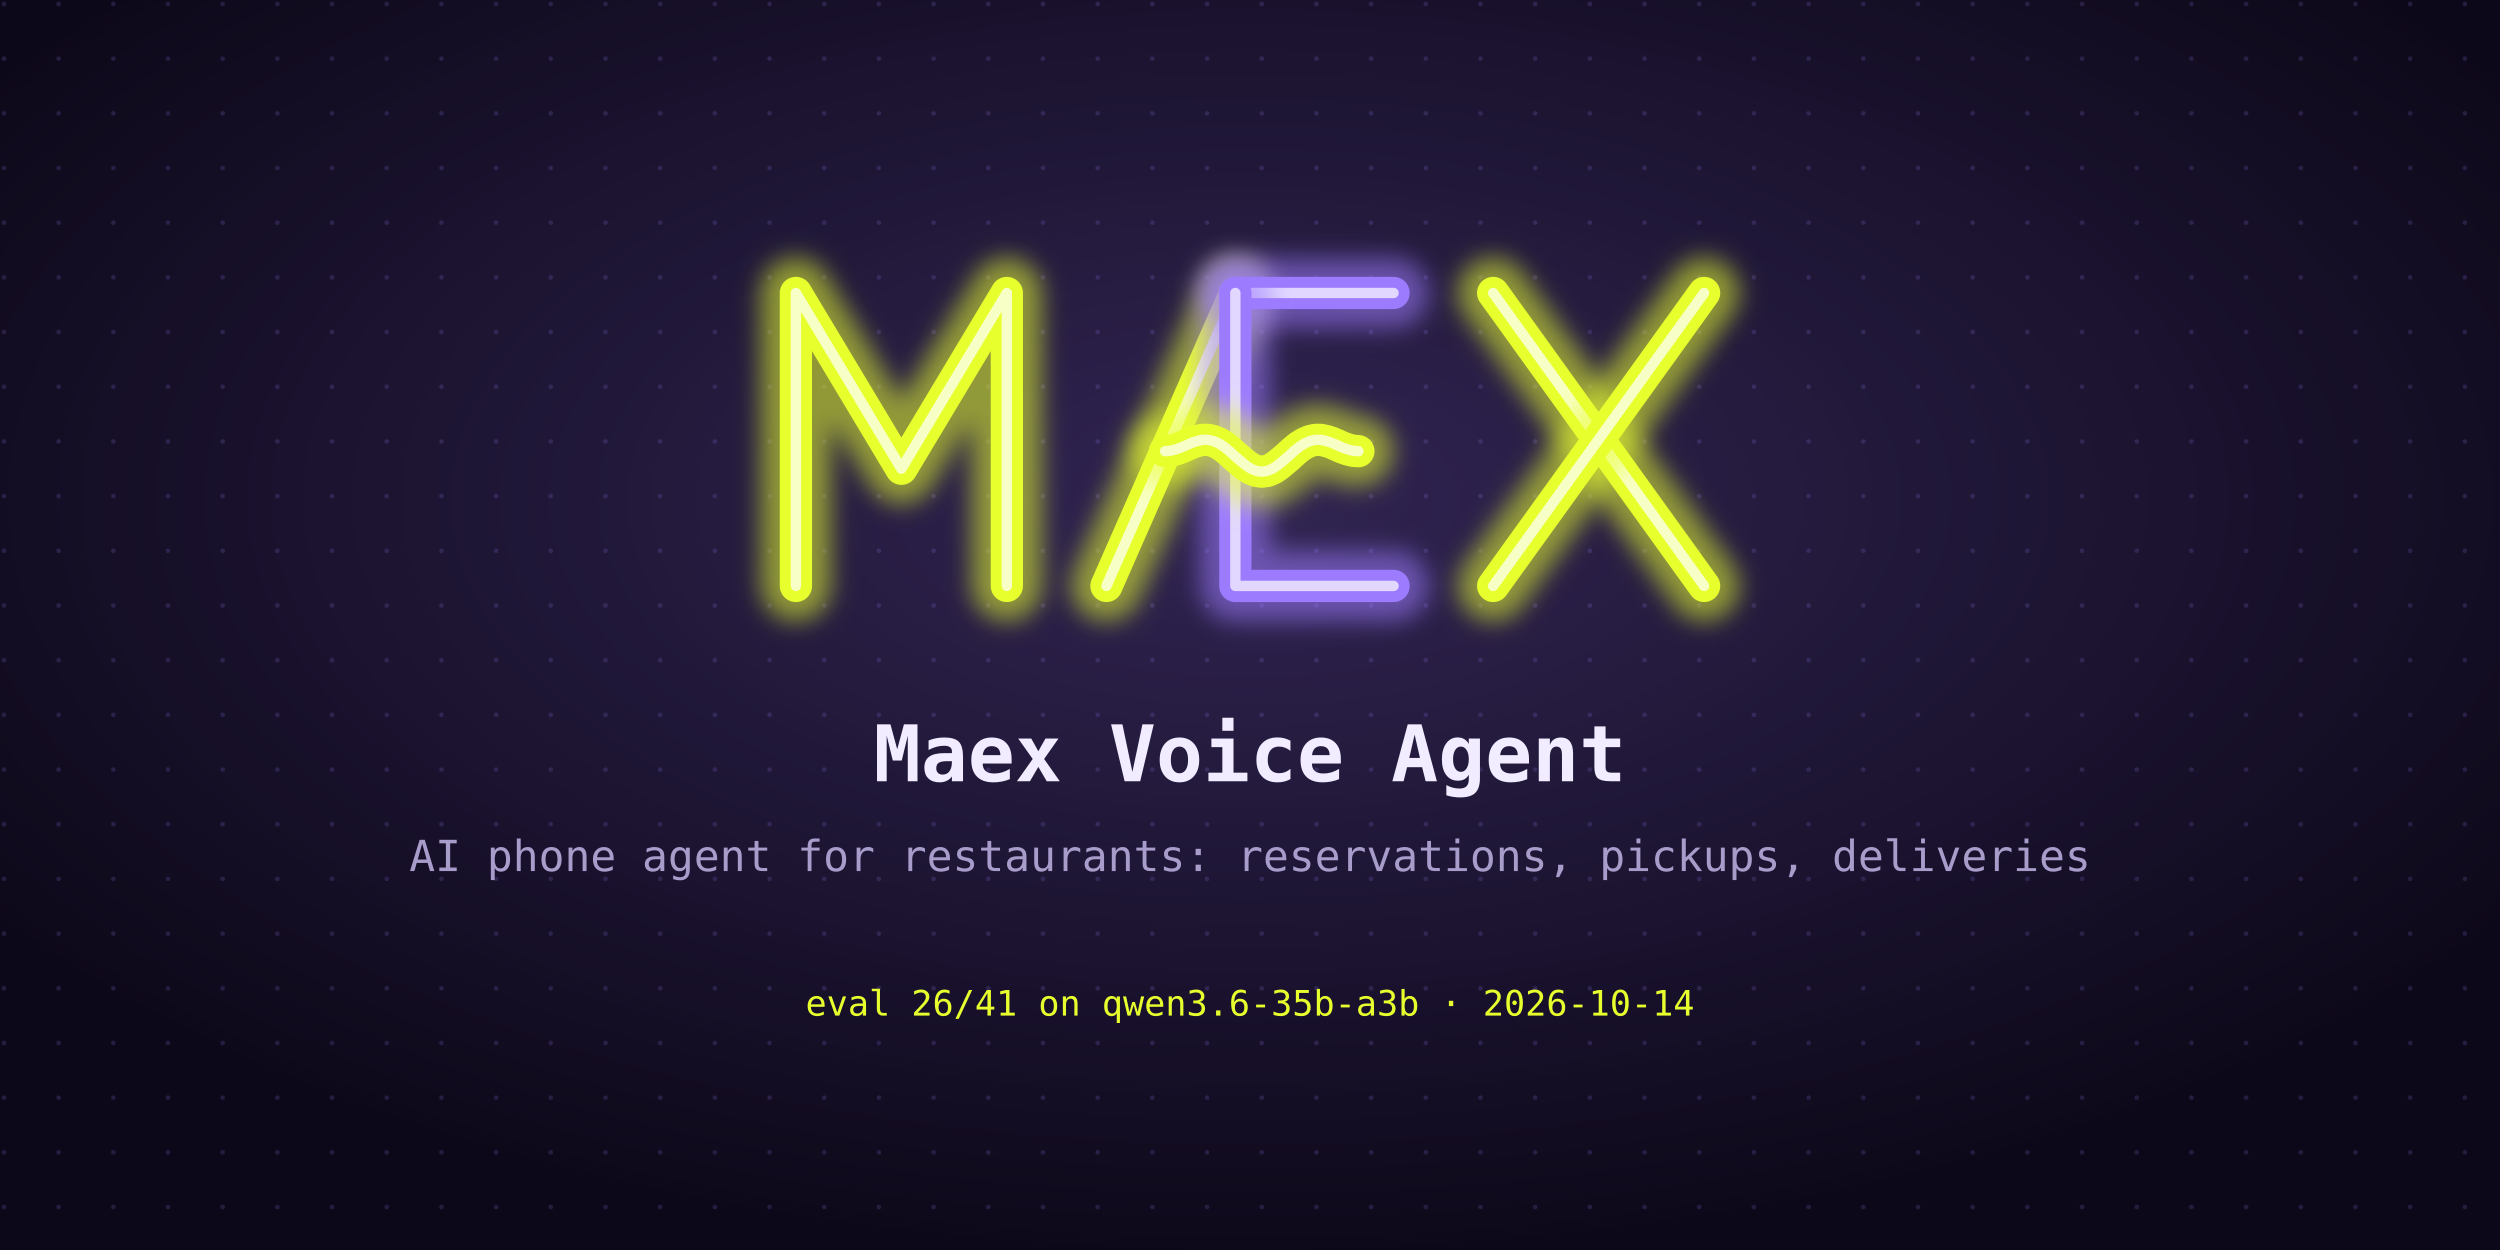
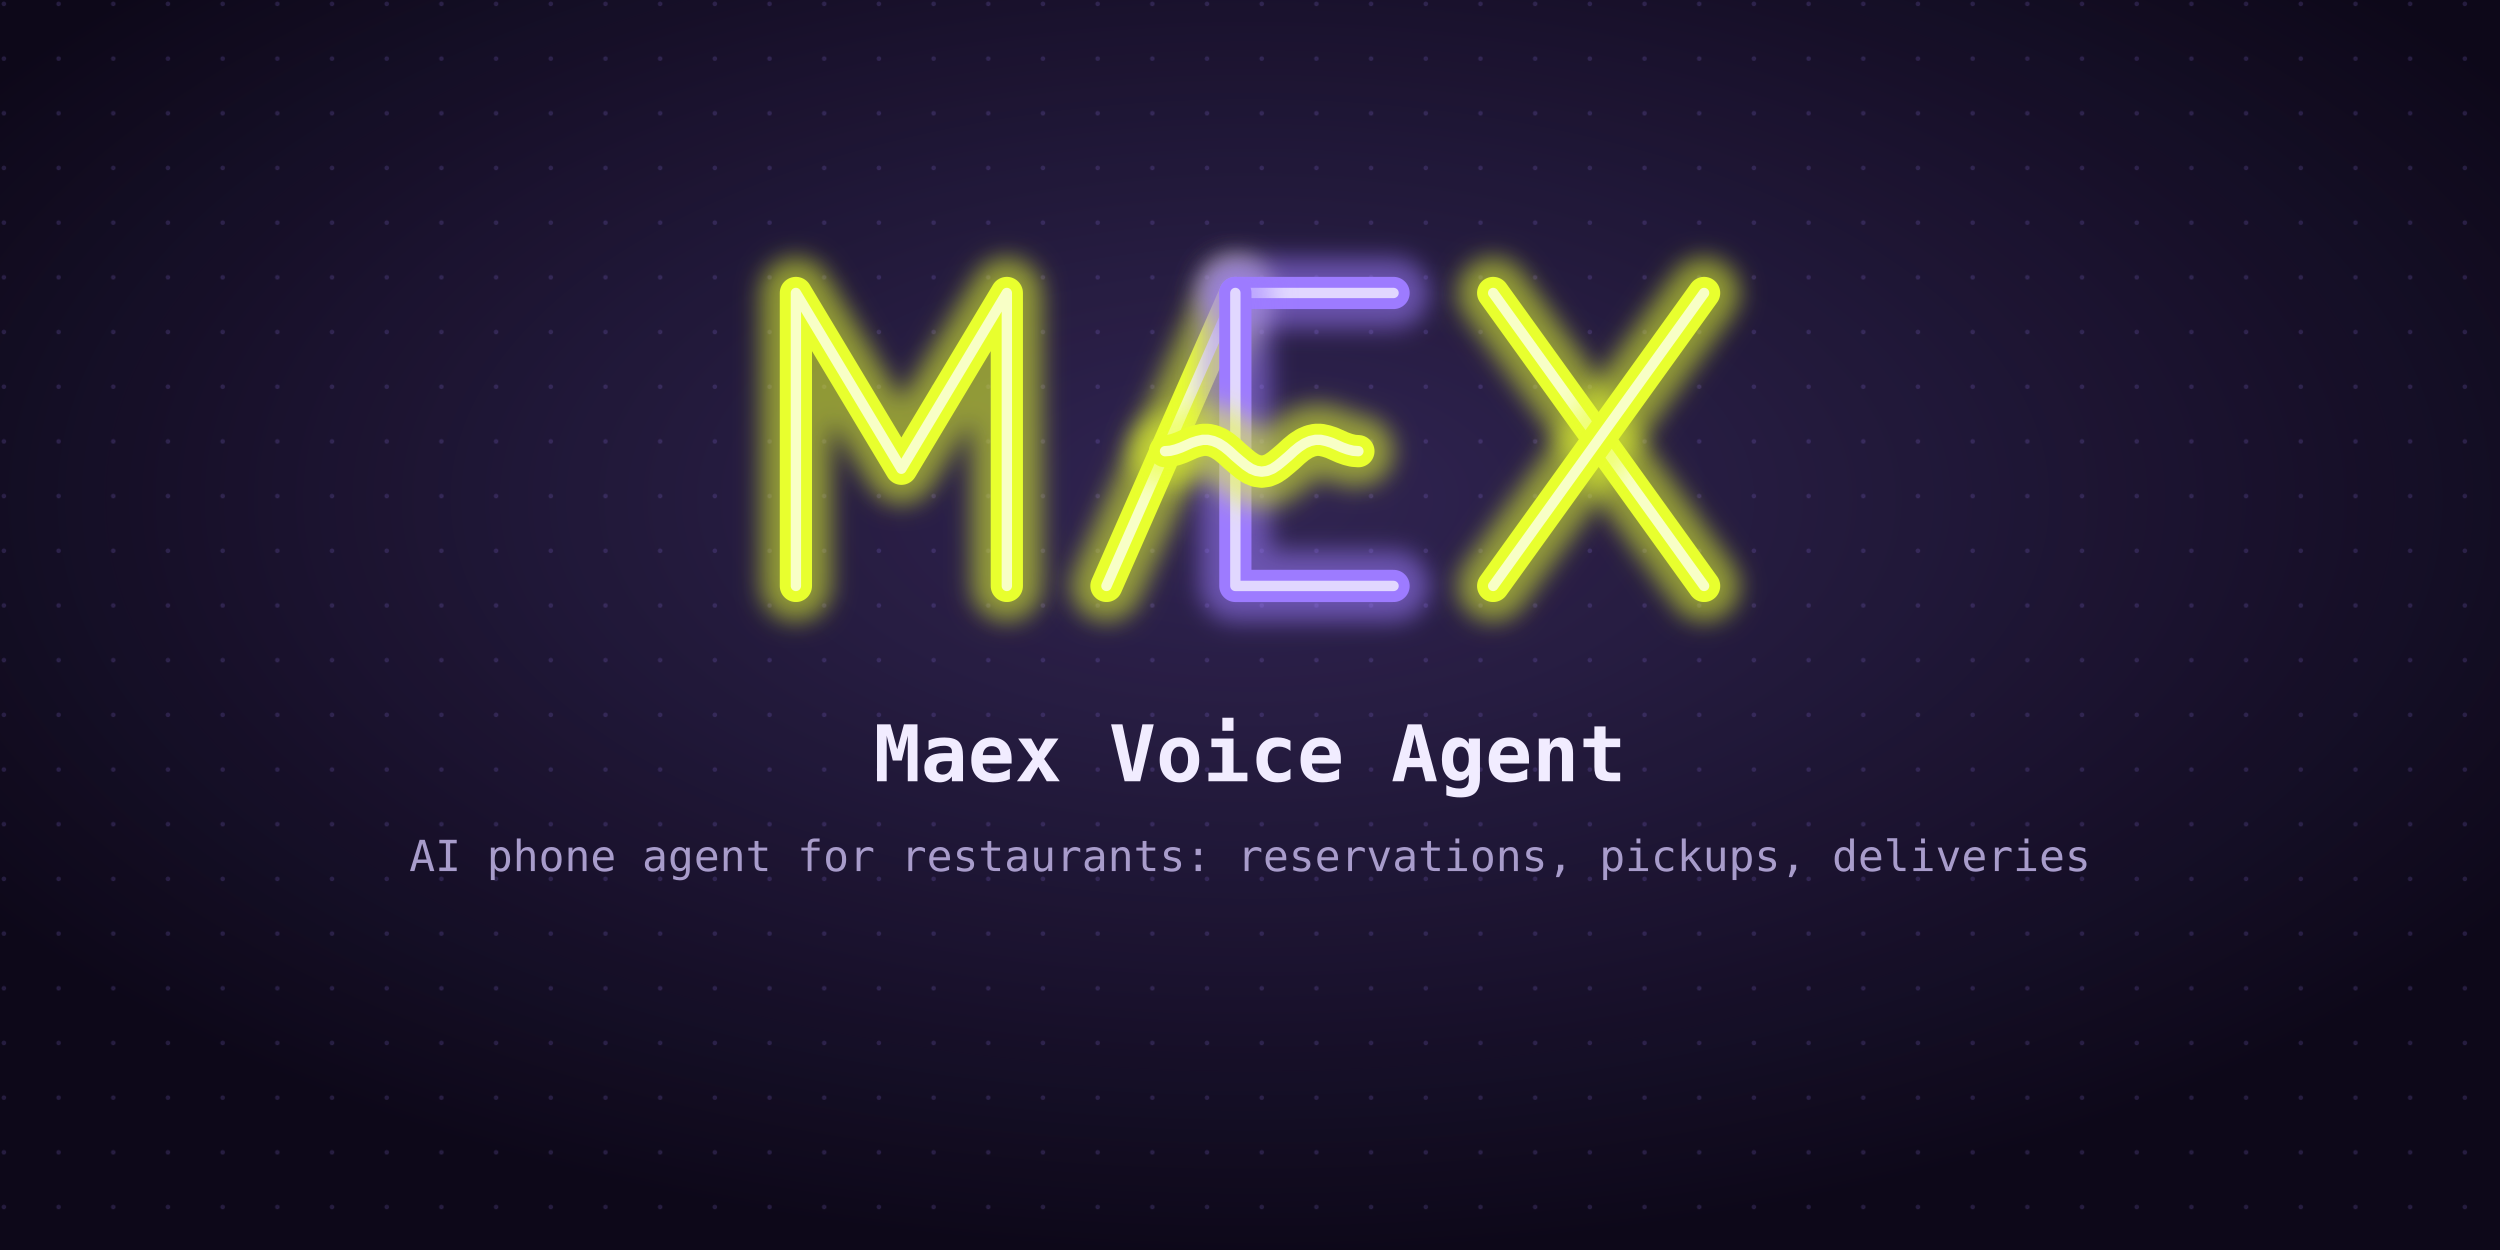
<svg xmlns="http://www.w3.org/2000/svg" width="1280" height="640" viewBox="0 0 1280 640" role="img" aria-labelledby="t d">
  <style>text{font-family:ui-monospace, 'JetBrains Mono', 'SF Mono', Menlo, Consolas, 'DejaVu Sans Mono', monospace}</style>
  <defs>
    <filter id="glow" filterUnits="userSpaceOnUse" x="0" y="0" width="1280" height="640">
      <feGaussianBlur stdDeviation="6" />
    </filter>
    <filter id="soft" filterUnits="userSpaceOnUse" x="0" y="0" width="1280" height="640">
      <feGaussianBlur stdDeviation="2.2" />
    </filter>
  </defs>
  <rect width="1280" height="640" fill="#0D0819" />
  <pattern id="dots" width="28" height="28" patternUnits="userSpaceOnUse">
    <circle cx="2" cy="2" r="1.2" fill="#2B2148" />
  </pattern>
  <rect width="1280" height="640" fill="url(#dots)" opacity="0.8" />
  <defs>
    <radialGradient id="sg" cx="0.5" cy="0.4" r="0.6">
      <stop offset="0" stop-color="#9D7BFF" stop-opacity="0.25" />
      <stop offset="1" stop-color="#9D7BFF" stop-opacity="0" />
    </radialGradient>
  </defs>
  <rect width="1280" height="640" fill="url(#sg)" />
  <path d="M407.5 300 L407.5 150 L461.5 240 L515.5 150 L515.5 300" fill="none" stroke-linecap="round" stroke-linejoin="round" stroke="#E8FF2E" stroke-width="36.3" opacity="0.55" filter="url(#glow)" />
  <path d="M407.5 300 L407.5 150 L461.5 240 L515.5 150 L515.5 300" fill="none" stroke-linecap="round" stroke-linejoin="round" stroke="#E8FF2E" stroke-width="16.5" />
  <path d="M407.5 300 L407.5 150 L461.5 240 L515.5 150 L515.5 300" fill="none" stroke-linecap="round" stroke-linejoin="round" stroke="#FAFFD6" stroke-width="5.3" opacity="0.9" />
  <path d="M566.5 300 L632.5 150" fill="none" stroke-linecap="round" stroke-linejoin="round" stroke="#E8FF2E" stroke-width="36.3" opacity="0.55" filter="url(#glow)" />
  <path d="M566.5 300 L632.5 150" fill="none" stroke-linecap="round" stroke-linejoin="round" stroke="#E8FF2E" stroke-width="16.5" />
  <path d="M566.5 300 L632.5 150" fill="none" stroke-linecap="round" stroke-linejoin="round" stroke="#FAFFD6" stroke-width="5.3" opacity="0.9" />
  <path d="M632.5 150 L713.5 150" fill="none" stroke-linecap="round" stroke-linejoin="round" stroke="#9D7BFF" stroke-width="36.3" opacity="0.55" filter="url(#glow)" />
  <path d="M632.5 150 L713.5 150" fill="none" stroke-linecap="round" stroke-linejoin="round" stroke="#9D7BFF" stroke-width="16.5" />
  <path d="M632.5 150 L713.5 150" fill="none" stroke-linecap="round" stroke-linejoin="round" stroke="#E9E1FF" stroke-width="5.3" opacity="0.9" />
  <path d="M632.5 150 L632.5 300 L713.5 300" fill="none" stroke-linecap="round" stroke-linejoin="round" stroke="#9D7BFF" stroke-width="36.3" opacity="0.55" filter="url(#glow)" />
  <path d="M632.5 150 L632.5 300 L713.5 300" fill="none" stroke-linecap="round" stroke-linejoin="round" stroke="#9D7BFF" stroke-width="16.5" />
  <path d="M632.5 150 L632.5 300 L713.5 300" fill="none" stroke-linecap="round" stroke-linejoin="round" stroke="#E9E1FF" stroke-width="5.3" opacity="0.9" />
  <path d="M596.5 231 L599.2 230.8 L602 230.1 L604.8 229.1 L607.5 227.9 L610.2 226.7 L613 225.8 L615.8 225.2 L618.5 225.2 L621.2 225.8 L624 227 L626.8 228.8 L629.5 231 L632.2 233.5 L635 235.9 L637.8 238.2 L640.5 240 L643.2 241.1 L646 241.5 L648.8 241.1 L651.5 240 L654.2 238.2 L657 235.9 L659.8 233.5 L662.5 231 L665.2 228.8 L668 227 L670.8 225.8 L673.5 225.2 L676.2 225.2 L679 225.8 L681.8 226.7 L684.5 227.9 L687.2 229.1 L690 230.1 L692.8 230.8 L695.5 231" fill="none" stroke-linecap="round" stroke-linejoin="round" stroke="#E8FF2E" stroke-width="36.3" opacity="0.55" filter="url(#glow)" />
  <path d="M596.5 231 L599.2 230.8 L602 230.1 L604.8 229.1 L607.5 227.9 L610.2 226.7 L613 225.8 L615.8 225.2 L618.5 225.2 L621.2 225.8 L624 227 L626.8 228.8 L629.5 231 L632.2 233.5 L635 235.9 L637.8 238.2 L640.5 240 L643.2 241.1 L646 241.5 L648.8 241.1 L651.5 240 L654.2 238.2 L657 235.9 L659.8 233.5 L662.5 231 L665.2 228.8 L668 227 L670.8 225.8 L673.5 225.2 L676.2 225.2 L679 225.8 L681.8 226.7 L684.5 227.9 L687.2 229.1 L690 230.1 L692.8 230.8 L695.5 231" fill="none" stroke-linecap="round" stroke-linejoin="round" stroke="#E8FF2E" stroke-width="16.5" />
  <path d="M596.5 231 L599.2 230.8 L602 230.1 L604.8 229.1 L607.5 227.9 L610.2 226.7 L613 225.8 L615.8 225.2 L618.5 225.2 L621.2 225.8 L624 227 L626.8 228.8 L629.5 231 L632.2 233.5 L635 235.9 L637.8 238.2 L640.5 240 L643.2 241.1 L646 241.5 L648.8 241.1 L651.5 240 L654.2 238.2 L657 235.9 L659.8 233.5 L662.5 231 L665.2 228.8 L668 227 L670.8 225.8 L673.5 225.2 L676.2 225.2 L679 225.8 L681.8 226.7 L684.5 227.9 L687.2 229.1 L690 230.1 L692.8 230.8 L695.5 231" fill="none" stroke-linecap="round" stroke-linejoin="round" stroke="#FAFFD6" stroke-width="5.3" opacity="0.9" />
  <path d="M764.5 150 L872.5 300" fill="none" stroke-linecap="round" stroke-linejoin="round" stroke="#E8FF2E" stroke-width="36.3" opacity="0.55" filter="url(#glow)" />
  <path d="M764.5 150 L872.5 300" fill="none" stroke-linecap="round" stroke-linejoin="round" stroke="#E8FF2E" stroke-width="16.5" />
  <path d="M764.5 150 L872.5 300" fill="none" stroke-linecap="round" stroke-linejoin="round" stroke="#FAFFD6" stroke-width="5.3" opacity="0.9" />
  <path d="M872.5 150 L764.5 300" fill="none" stroke-linecap="round" stroke-linejoin="round" stroke="#E8FF2E" stroke-width="36.3" opacity="0.55" filter="url(#glow)" />
  <path d="M872.5 150 L764.5 300" fill="none" stroke-linecap="round" stroke-linejoin="round" stroke="#E8FF2E" stroke-width="16.5" />
  <path d="M872.5 150 L764.5 300" fill="none" stroke-linecap="round" stroke-linejoin="round" stroke="#FAFFD6" stroke-width="5.3" opacity="0.9" />
  <text x="640" y="400" font-size="40" fill="#F1ECFF" text-anchor="middle" font-weight="700">Maex Voice Agent</text>
  <text x="640" y="446" font-size="22" fill="#A89CCB" text-anchor="middle">AI phone agent for restaurants: reservations, pickups, deliveries</text>
-   <text x="640" y="520" font-size="18" fill="#E8FF2E" text-anchor="middle">eval 26/41 on qwen3.6-35b-a3b · 2026-10-14</text>
</svg>
